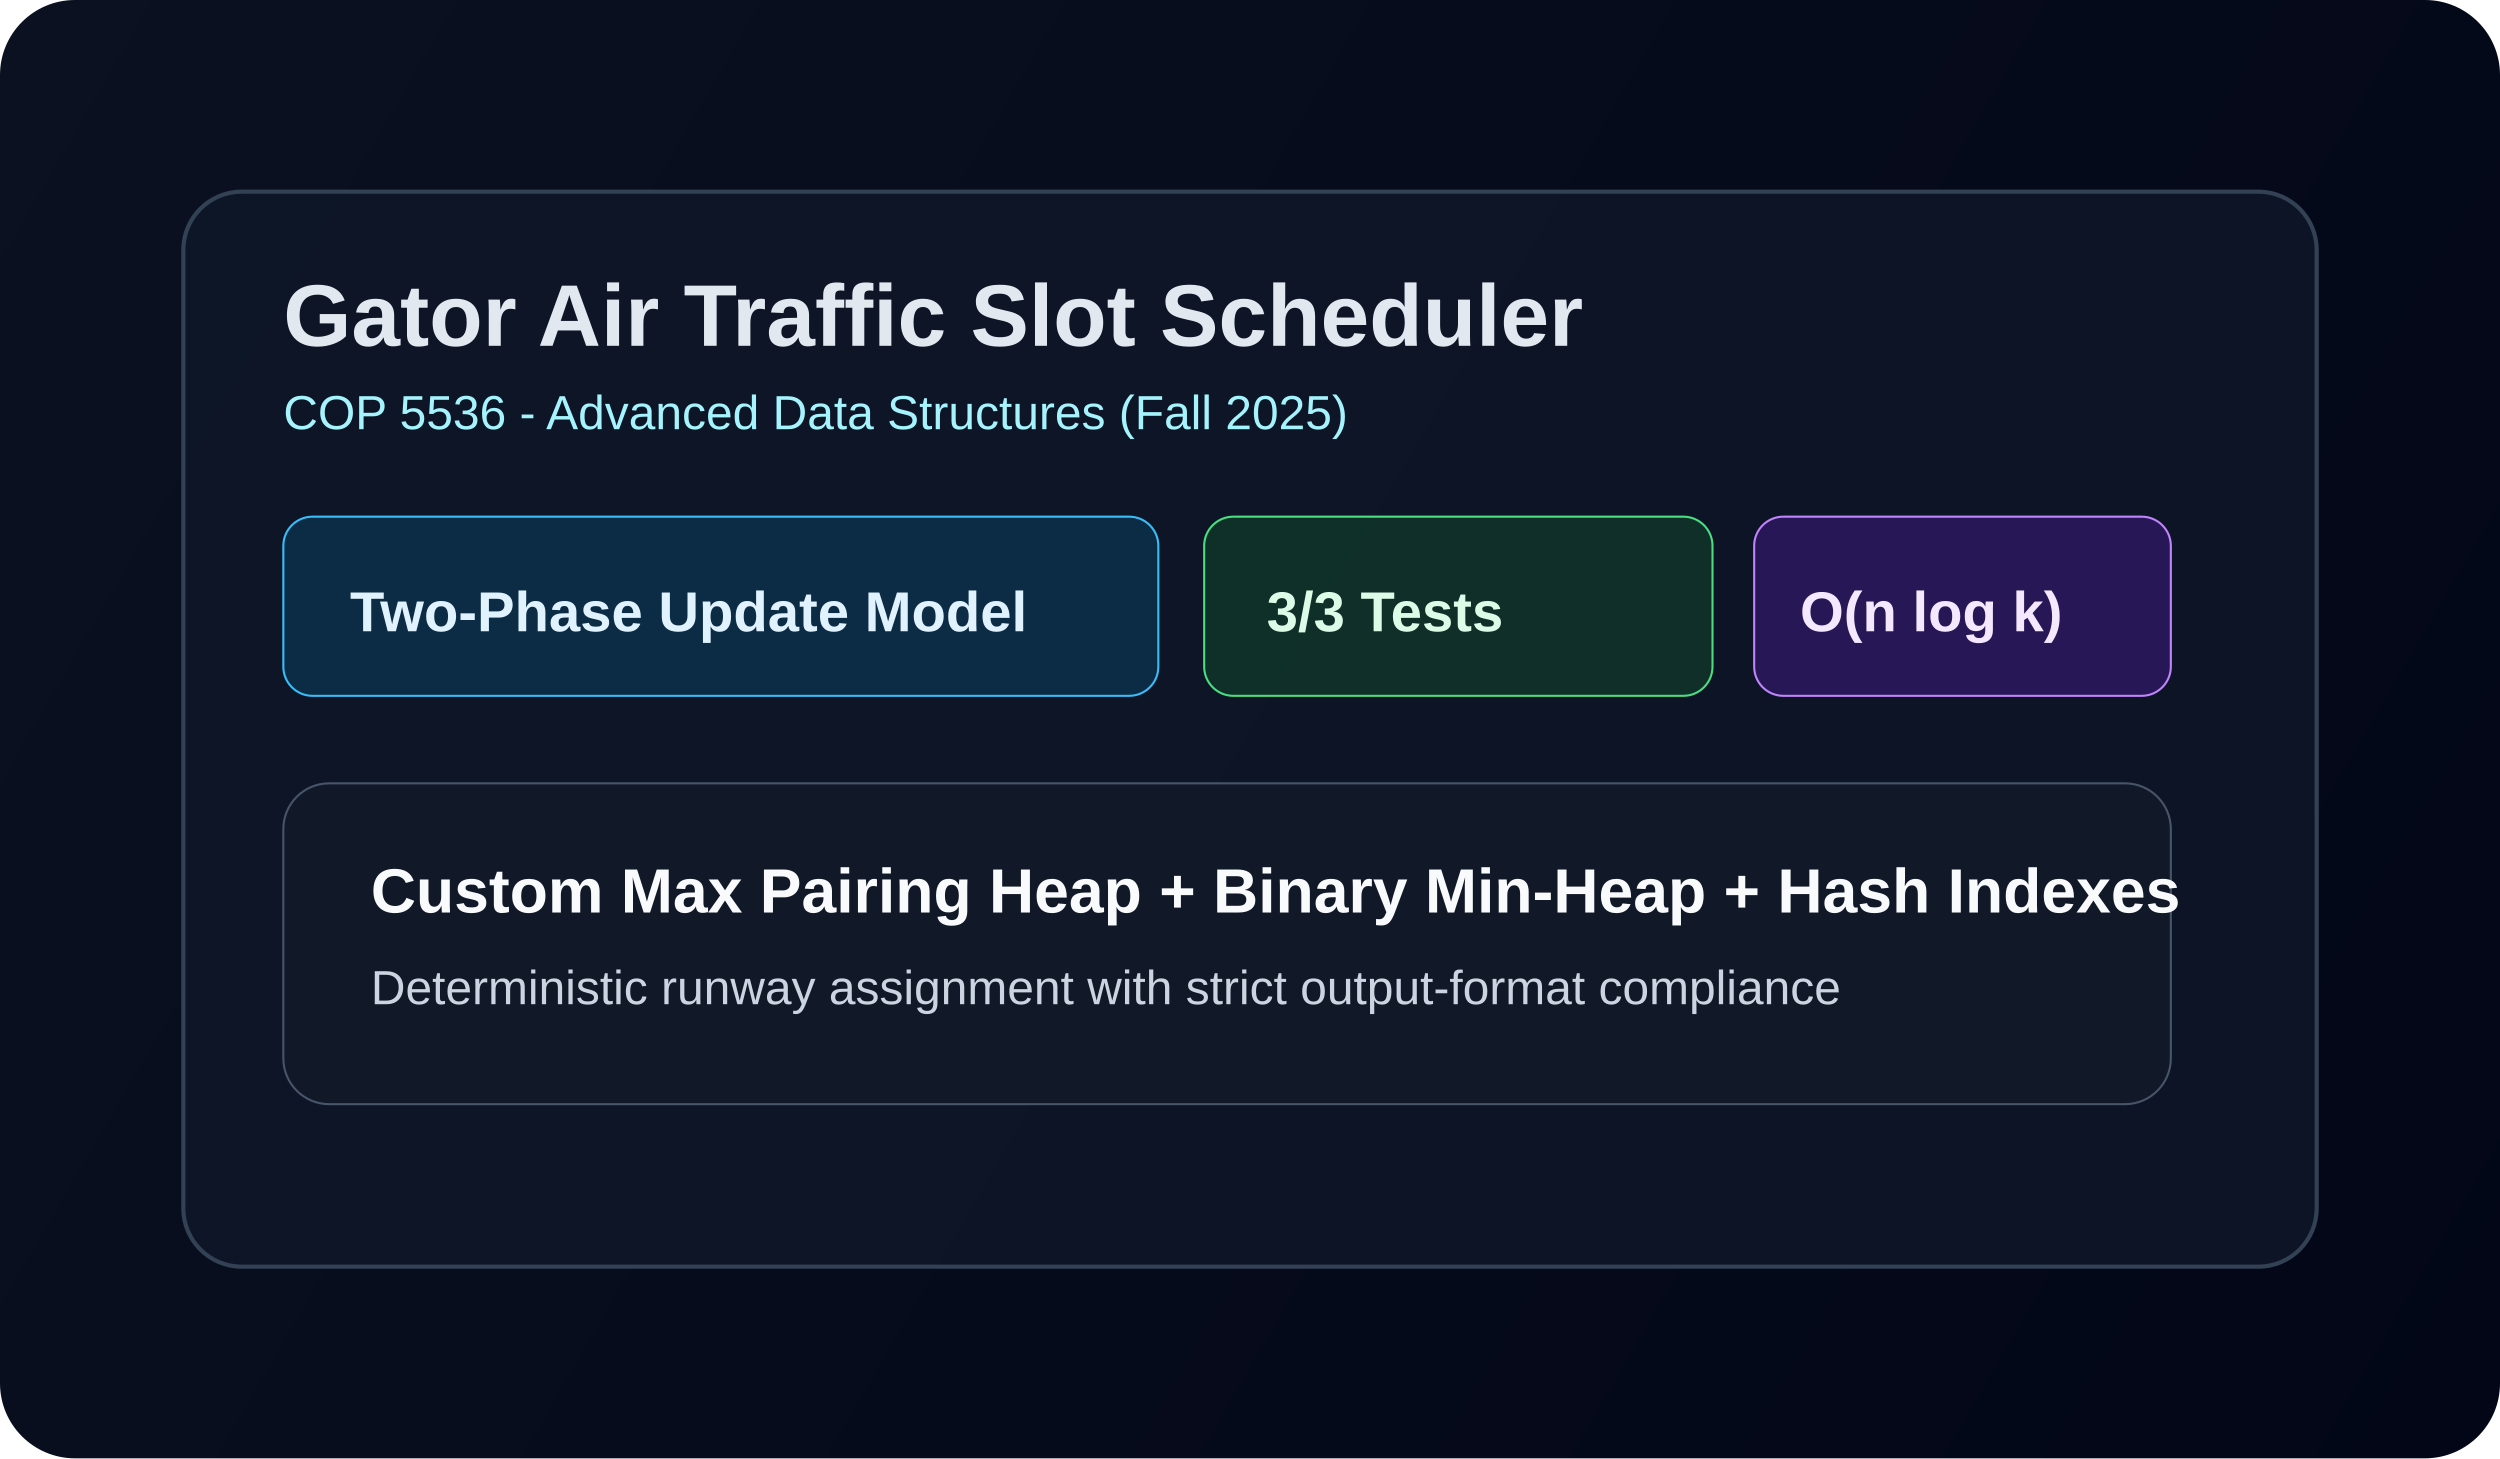
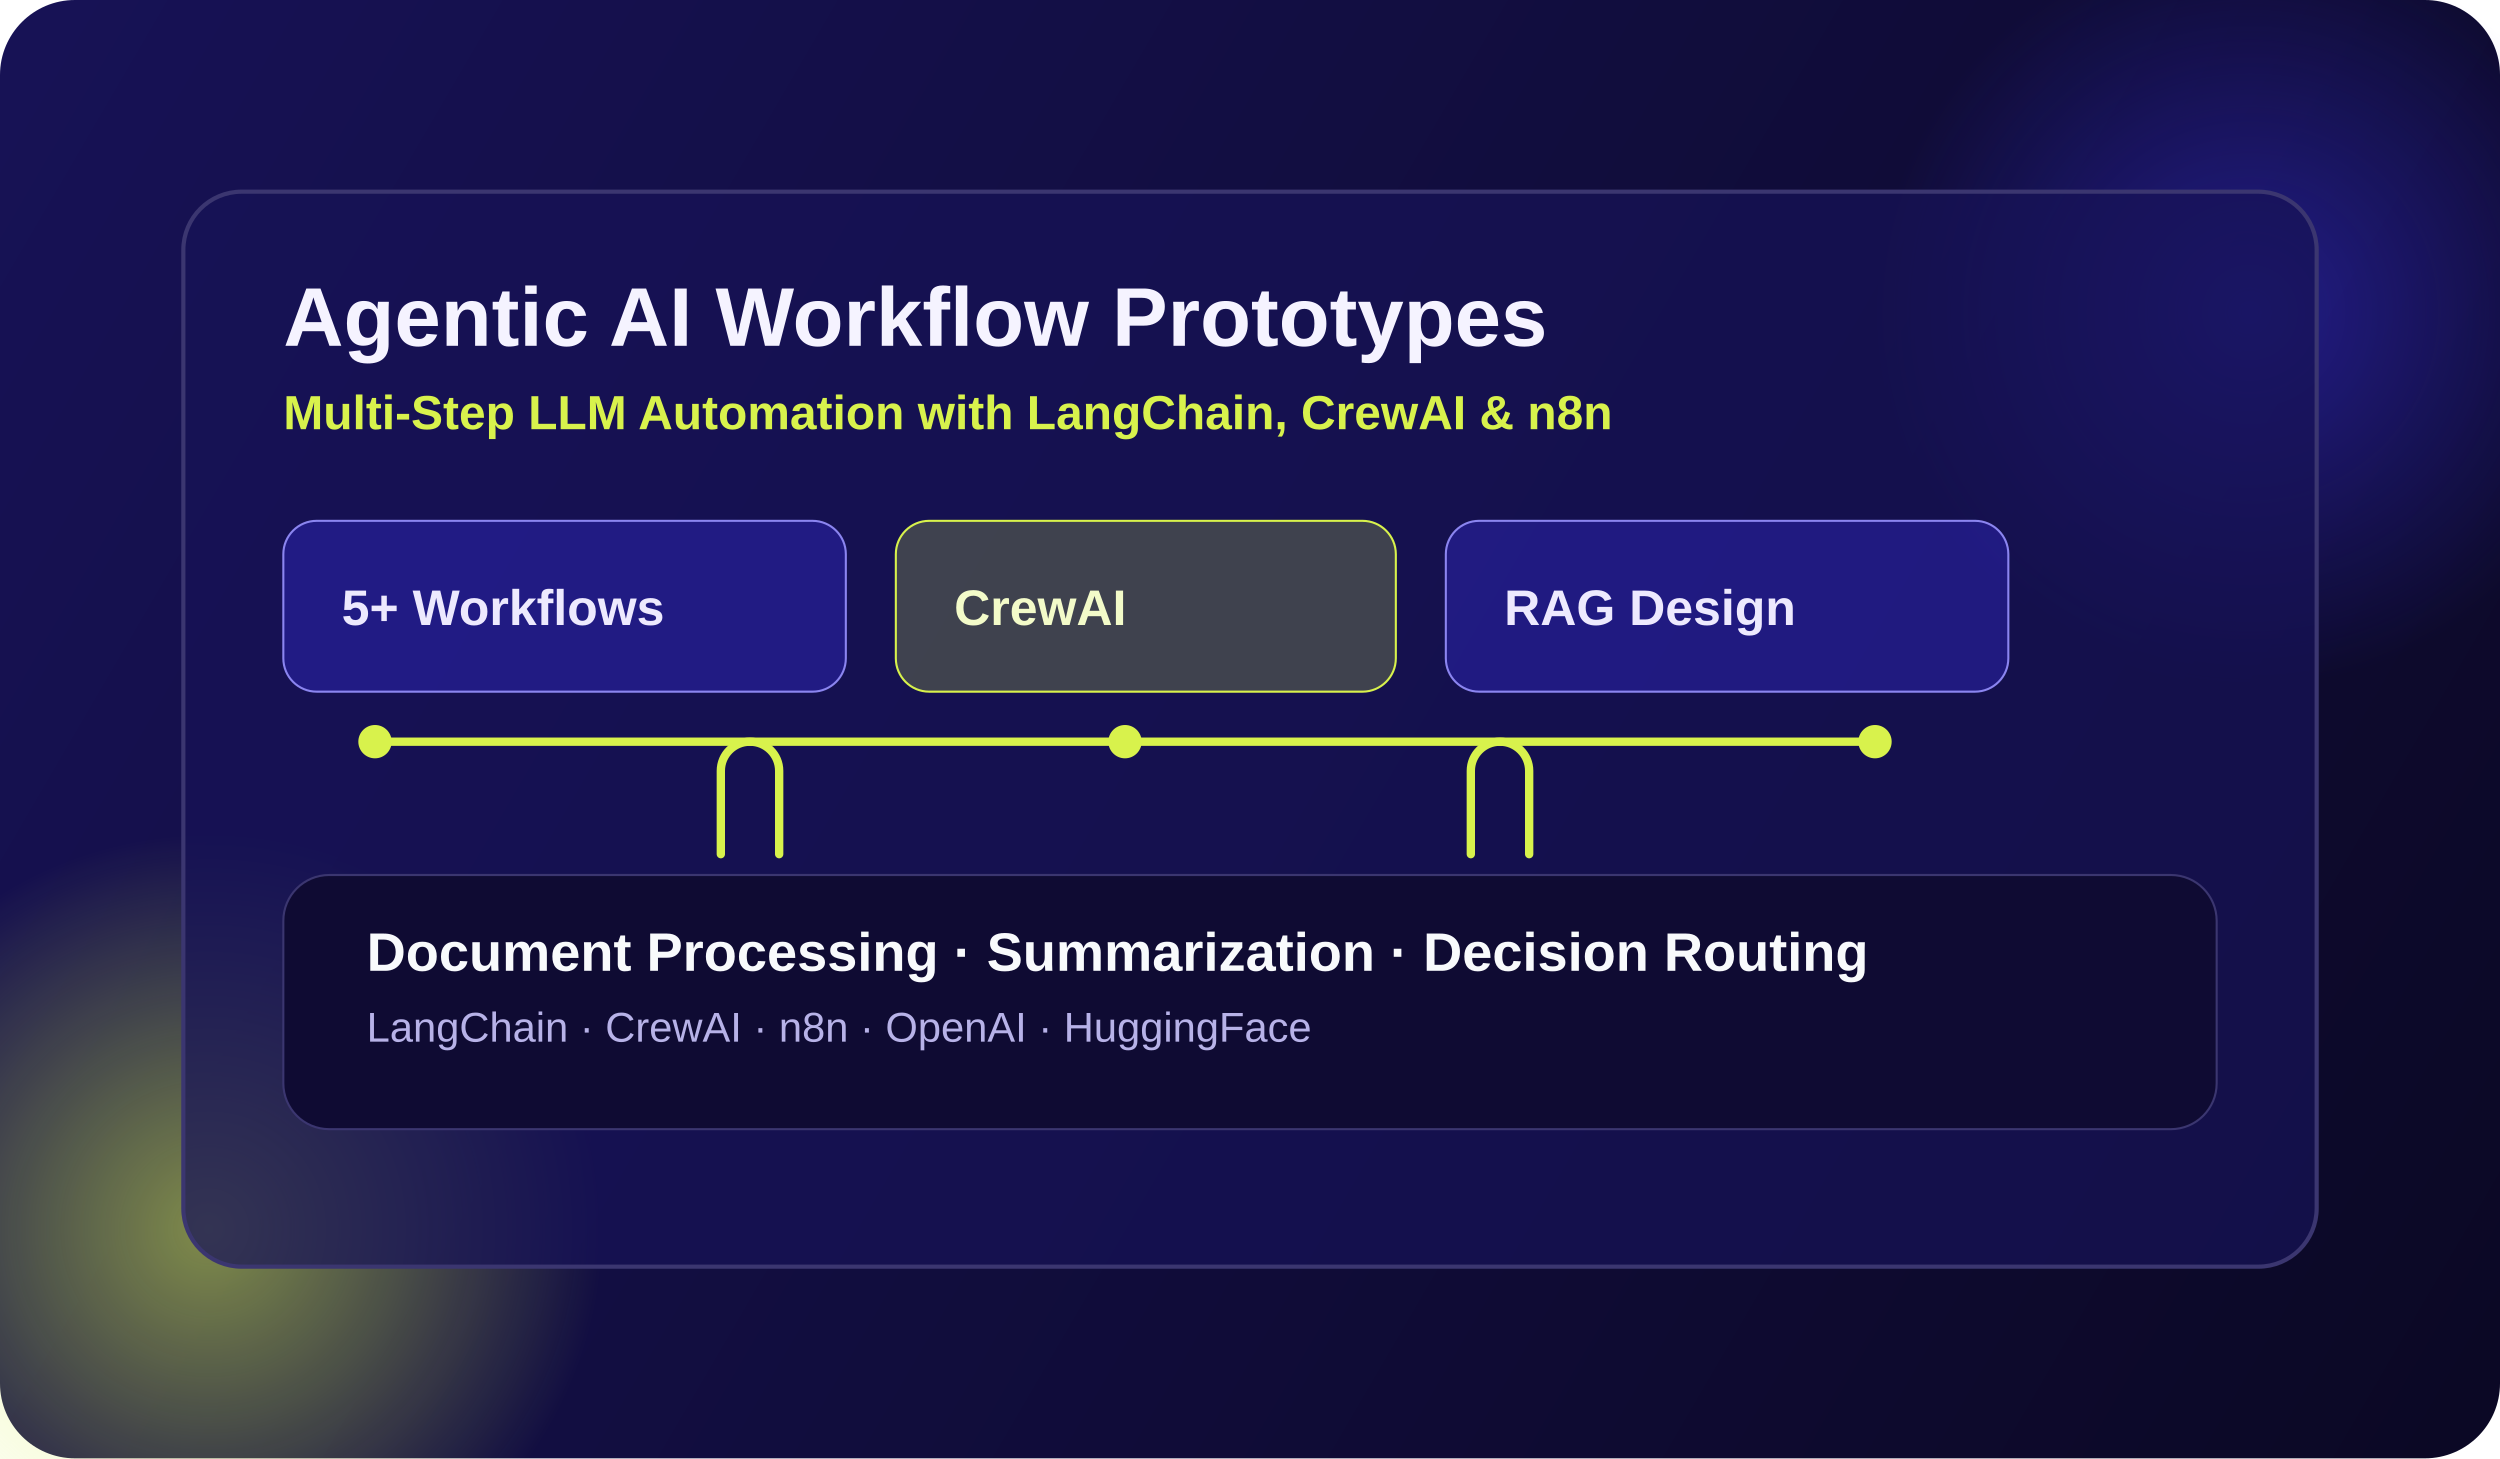
<svg xmlns="http://www.w3.org/2000/svg" width="1200" height="700" viewBox="0 0 1200 700" fill="none">
  <rect width="1200" height="700" rx="36" fill="url(#bg)" />
-   <rect x="88" y="92" width="1024" height="516" rx="28" fill="#0F172A" fill-opacity="0.78" stroke="#334155" stroke-width="2" />
-   <text x="136" y="166" fill="#E2E8F0" font-family="Arial, Helvetica, sans-serif" font-size="42" font-weight="700">
-     Gator Air Traffic Slot Scheduler
+   <circle cx="1080" cy="150" r="180" fill="url(#glow1)" fill-opacity="0.5" />
+   <circle cx="100" cy="590" r="190" fill="url(#glow2)" fill-opacity="0.55" />
+   <rect x="88" y="92" width="1024" height="516" rx="28" fill="#171256" fill-opacity="0.72" stroke="#3B3670" stroke-width="2" />
+   <text x="136" y="166" fill="#F5F3FF" font-family="Arial, Helvetica, sans-serif" font-size="40" font-weight="700">
+     Agentic AI Workflow Prototypes
  </text>
-   <text x="136" y="206" fill="#A5F3FC" font-family="Arial, Helvetica, sans-serif" font-size="23">
-     COP 5536 - Advanced Data Structures (Fall 2025)
+   <text x="136" y="206" fill="#D8F24C" font-family="Arial, Helvetica, sans-serif" font-size="23" font-weight="600">
+     Multi-Step LLM Automation with LangChain, CrewAI &amp; n8n
  </text>
-   <rect x="136" y="248" width="420" height="86" rx="14" fill="#0C4A6E" fill-opacity="0.44" stroke="#38BDF8" />
-   <text x="168" y="303" fill="#E0F2FE" font-family="Arial, Helvetica, sans-serif" font-size="27" font-weight="700">
-     Two-Phase Update Model
+   <rect x="136" y="250" width="270" height="82" rx="16" fill="#372FE0" fill-opacity="0.35" stroke="#8B85F0" />
+   <text x="164" y="300" fill="#EDE9FE" font-family="Arial, Helvetica, sans-serif" font-size="24" font-weight="700">
+     5+ Workflows
  </text>
-   <rect x="578" y="248" width="244" height="86" rx="14" fill="#14532D" fill-opacity="0.44" stroke="#4ADE80" />
-   <text x="608" y="303" fill="#DCFCE7" font-family="Arial, Helvetica, sans-serif" font-size="27" font-weight="700">
-     3/3 Tests
+   <rect x="430" y="250" width="240" height="82" rx="16" fill="#D8F24C" fill-opacity="0.22" stroke="#D8F24C" />
+   <text x="458" y="300" fill="#F3FBC9" font-family="Arial, Helvetica, sans-serif" font-size="24" font-weight="700">
+     CrewAI
  </text>
-   <rect x="842" y="248" width="200" height="86" rx="14" fill="#4C1D95" fill-opacity="0.44" stroke="#C084FC" />
-   <text x="864" y="303" fill="#F3E8FF" font-family="Arial, Helvetica, sans-serif" font-size="27" font-weight="700">
-     O(n log k)
+   <rect x="694" y="250" width="270" height="82" rx="16" fill="#372FE0" fill-opacity="0.35" stroke="#8B85F0" />
+   <text x="722" y="300" fill="#EDE9FE" font-family="Arial, Helvetica, sans-serif" font-size="24" font-weight="700">
+     RAG Design
  </text>
-   <rect x="136" y="376" width="906" height="154" rx="22" fill="#111827" stroke="#475569" />
-   <text x="178" y="438" fill="#F8FAFC" font-family="Arial, Helvetica, sans-serif" font-size="30" font-weight="700">
-     Custom Max Pairing Heap + Binary Min-Heap + Hash Indexes
+   <g stroke="#D8F24C" stroke-width="4" stroke-linecap="round" fill="none">
+     <path d="M180 356 h180 a14 14 0 0 1 14 14 v40" />
+     <path d="M540 356 h-180 a14 14 0 0 0 -14 14 v40" />
+     <path d="M540 356 h180 a14 14 0 0 1 14 14 v40" />
+     <path d="M900 356 h-180 a14 14 0 0 0 -14 14 v40" />
+   </g>
+   <circle cx="180" cy="356" r="8" fill="#D8F24C" />
+   <circle cx="540" cy="356" r="8" fill="#D8F24C" />
+   <circle cx="900" cy="356" r="8" fill="#D8F24C" />
+   <rect x="136" y="420" width="928" height="122" rx="22" fill="#0F0B33" stroke="#3B3670" />
+   <text x="176" y="466" fill="#F8FAFC" font-family="Arial, Helvetica, sans-serif" font-size="26" font-weight="700">
+     Document Processing · Summarization · Decision Routing
  </text>
-   <text x="178" y="482" fill="#CBD5E1" font-family="Arial, Helvetica, sans-serif" font-size="23">
-     Deterministic runway assignment with strict output-format compliance
+   <text x="176" y="500" fill="#B7B2E8" font-family="Arial, Helvetica, sans-serif" font-size="20">
+     LangChain · CrewAI · n8n · OpenAI · HuggingFace
  </text>
  <defs>
    <linearGradient id="bg" x1="0" y1="0" x2="1200" y2="700" gradientUnits="userSpaceOnUse">
-       <stop stop-color="#0B1120" />
-       <stop offset="1" stop-color="#020617" />
+       <stop stop-color="#171256" />
+       <stop offset="1" stop-color="#0B0824" />
    </linearGradient>
+     <radialGradient id="glow1" cx="0" cy="0" r="1" gradientUnits="userSpaceOnUse" gradientTransform="translate(1080 150) rotate(90) scale(180)">
+       <stop stop-color="#372FE0" />
+       <stop offset="1" stop-color="#372FE0" stop-opacity="0" />
+     </radialGradient>
+     <radialGradient id="glow2" cx="0" cy="0" r="1" gradientUnits="userSpaceOnUse" gradientTransform="translate(100 590) rotate(90) scale(190)">
+       <stop stop-color="#D8F24C" />
+       <stop offset="1" stop-color="#D8F24C" stop-opacity="0" />
+     </radialGradient>
  </defs>
</svg>
